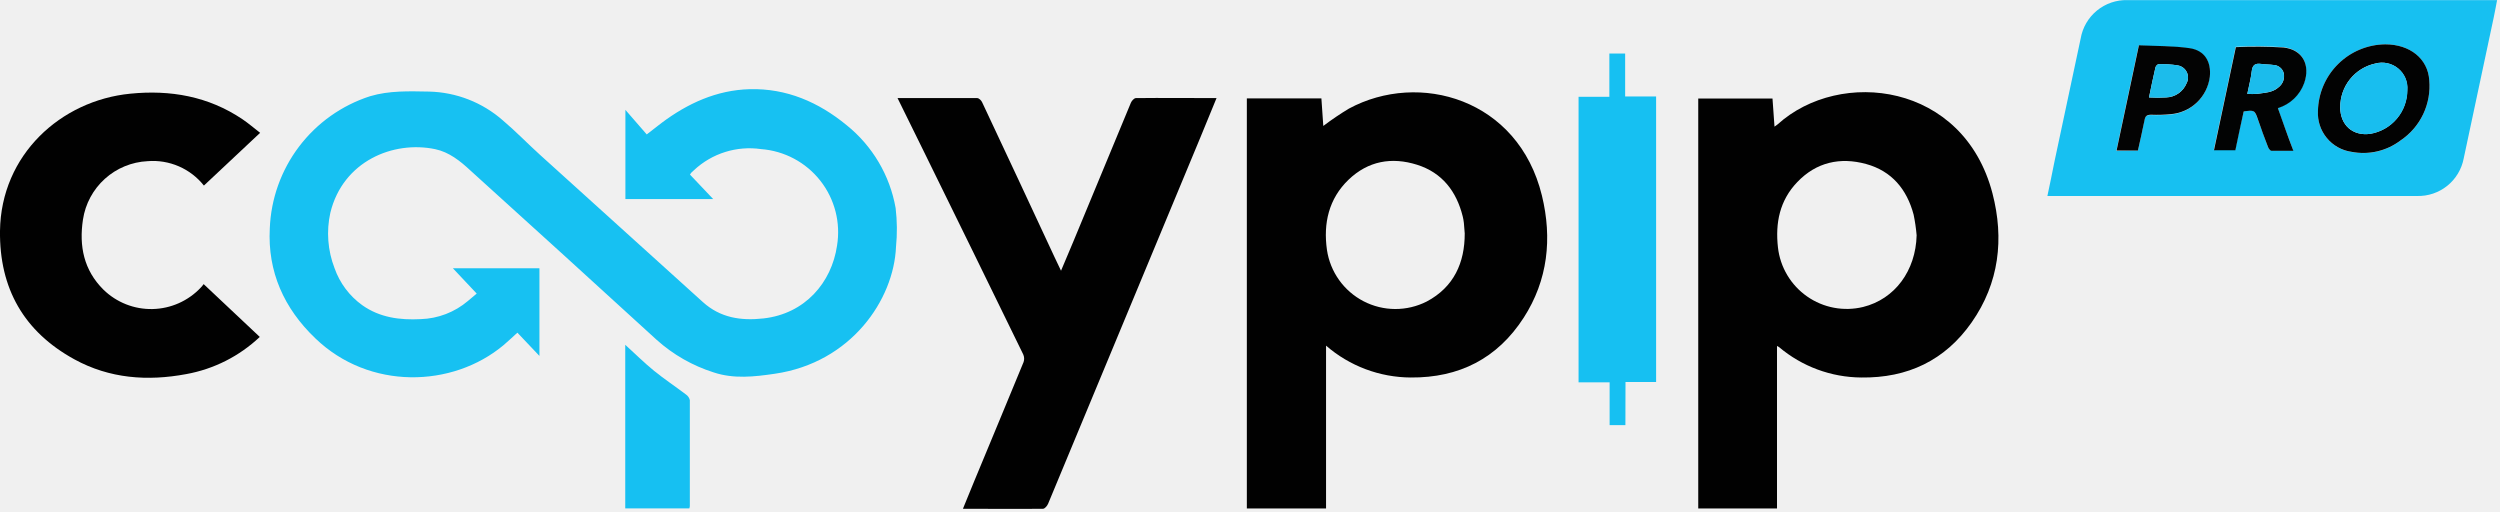
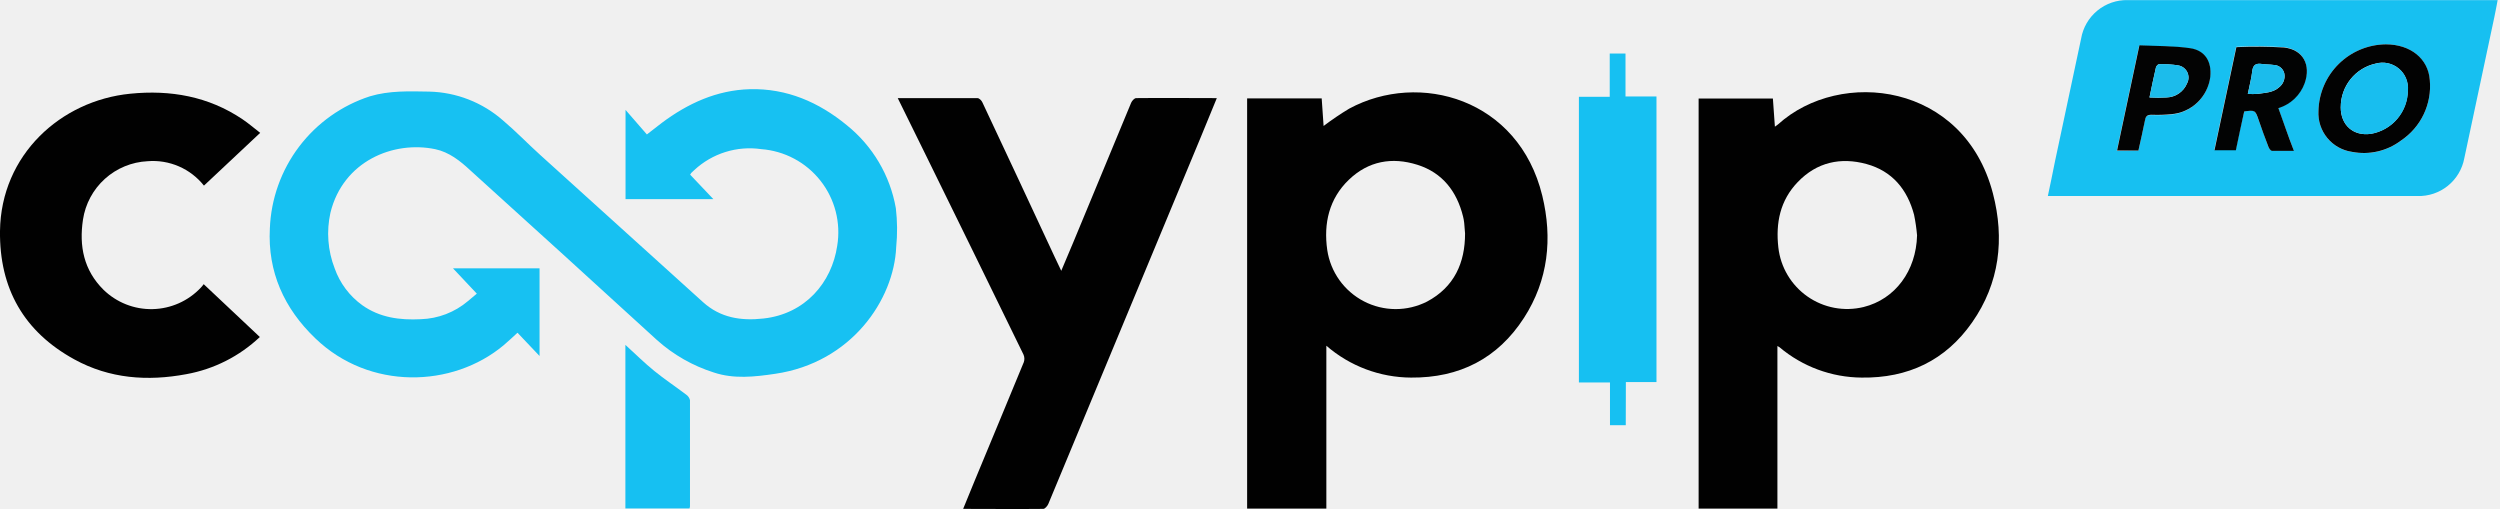
- <svg xmlns="http://www.w3.org/2000/svg" width="499" height="102" viewBox="0 0 499 102" fill="none">
-   <g clip-path="url(#clip0_2891_2)">
-     <path d="M137.72 34.85L142.36 39.74H124.83V21.93L129.09 26.83C130.35 25.83 131.18 25.19 132.03 24.55C137.26 20.63 143.03 17.98 149.64 17.8C157.01 17.61 163.39 20.39 168.98 24.98C174.145 29.129 177.625 35.015 178.77 41.54C179.074 44.117 179.097 46.718 178.84 49.3C178.4 59.78 169.94 72.37 154.66 74.6C150.57 75.2 146.46 75.67 142.44 74.33C138.24 72.999 134.371 70.79 131.09 67.85C118.697 56.517 106.283 45.23 93.85 33.99C91.85 32.13 89.63 30.35 86.85 29.77C78.51 28.03 68.46 32.15 65.94 42.45C65.117 46.148 65.41 50.008 66.78 53.54C67.822 56.504 69.749 59.077 72.3 60.91C75.81 63.4 79.82 63.91 83.96 63.7C87.427 63.596 90.756 62.316 93.4 60.07C93.94 59.6 94.5 59.14 95.15 58.6L90.4 53.55H91.04H107.67V71.04C106.16 69.44 104.75 67.95 103.27 66.4C102.33 67.25 101.44 68.11 100.51 68.89C90.29 77.44 73.7 77.89 62.95 67.54C56.67 61.54 53.4 54.22 53.85 45.6C54.077 39.681 56.117 33.976 59.694 29.255C63.271 24.535 68.213 21.028 73.85 19.21C77.69 18.06 81.68 18.21 85.64 18.28C91.078 18.406 96.297 20.446 100.38 24.04C102.94 26.2 105.27 28.63 107.76 30.88C118.593 40.7 129.437 50.503 140.29 60.29C143.76 63.43 147.88 64.06 152.37 63.56C160.7 62.64 165.99 56.38 167.07 49.05C167.446 46.772 167.343 44.441 166.769 42.206C166.194 39.97 165.161 37.878 163.734 36.064C162.307 34.249 160.518 32.752 158.48 31.666C156.443 30.581 154.202 29.932 151.9 29.76C149.506 29.416 147.066 29.612 144.757 30.333C142.449 31.055 140.332 32.284 138.56 33.93C138.35 34.12 138.14 34.3 137.95 34.5C137.859 34.606 137.781 34.724 137.72 34.85Z" fill="#17C1F2" />
-     <path d="M353.79 19.67L354.19 25.28C354.47 25.07 354.66 24.96 354.82 24.82C367.28 13.55 391.95 16.48 397.7 38.61C400.05 47.66 399.04 56.5 393.54 64.35C388.23 71.94 380.75 75.48 371.49 75.35C365.49 75.303 359.696 73.159 355.11 69.29C355.02 69.22 354.91 69.18 354.69 69.05V101.49H338.97V19.67H353.79ZM382.56 46.97C382.441 45.586 382.241 44.21 381.96 42.85C380.62 37.79 377.59 34.13 372.46 32.73C367.33 31.33 362.55 32.35 358.74 36.34C355.22 40.01 354.33 44.49 354.88 49.4C355.101 51.349 355.734 53.228 356.738 54.913C357.741 56.598 359.092 58.05 360.7 59.173C362.308 60.296 364.137 61.064 366.064 61.425C367.992 61.787 369.974 61.734 371.88 61.27C378.21 59.7 382.38 54.04 382.56 46.97Z" fill="#010101" />
-     <path d="M248.87 19.64H263.75C263.88 21.5 264 23.32 264.13 25.14C265.771 23.897 267.477 22.742 269.24 21.68C283.24 14.12 303.06 19.68 307.77 39.05C309.84 47.58 308.97 55.91 304.12 63.43C298.88 71.55 291.24 75.43 281.58 75.35C275.368 75.317 269.373 73.061 264.68 68.99V101.49H248.87V19.64ZM292.36 46.59C292.29 45.77 292.26 45.13 292.19 44.5C292.143 44.062 292.067 43.627 291.96 43.2C290.72 38.2 287.86 34.46 282.83 32.88C277.8 31.3 273.08 32.11 269.16 35.88C265.24 39.65 264.1 44.56 264.86 49.88C265.179 52.046 266.008 54.105 267.279 55.887C268.55 57.669 270.226 59.124 272.17 60.131C274.114 61.138 276.269 61.668 278.458 61.679C280.647 61.689 282.807 61.179 284.76 60.19C290.23 57.29 292.37 52.4 292.36 46.59Z" fill="#010101" />
-     <path d="M408.65 39.16C409.14 36.76 409.65 34.51 410.07 32.26C411.81 24.07 413.57 15.89 415.3 7.7C415.672 5.512 416.82 3.531 418.533 2.121C420.247 0.71 422.411 -0.035 424.63 0.02C448.897 0.02 473.16 0.02 497.42 0.02C497.69 0.02 497.97 0.02 498.42 0.02C498.19 1.2 498 2.31 497.76 3.42C495.76 12.807 493.76 22.2 491.76 31.6C491.354 33.76 490.19 35.705 488.478 37.083C486.765 38.462 484.617 39.184 482.42 39.12H408.65V39.16ZM476.1 8.85C472.57 8.888 469.193 10.299 466.684 12.783C464.176 15.267 462.733 18.63 462.66 22.16C462.551 24.118 463.183 26.045 464.43 27.559C465.677 29.073 467.447 30.062 469.39 30.33C471.084 30.656 472.827 30.623 474.506 30.232C476.186 29.841 477.765 29.101 479.14 28.06C481.087 26.755 482.646 24.951 483.656 22.836C484.666 20.721 485.089 18.374 484.88 16.04C484.56 11.71 481.03 8.85 476.1 8.85ZM447.84 22.25C449.99 21.93 449.98 21.93 450.65 23.77C451.32 25.61 451.98 27.44 452.65 29.26C452.77 29.57 453.1 30.02 453.35 30.03C454.76 30.11 456.17 30.03 457.72 30.03C457.13 28.44 456.61 27.03 456.11 25.68C455.61 24.33 455.11 22.93 454.63 21.51C455.835 21.145 456.937 20.502 457.849 19.634C458.761 18.765 459.456 17.696 459.88 16.51C461.15 12.84 459.55 9.83 455.72 9.41C452.564 9.216 449.399 9.193 446.24 9.34C444.787 16.16 443.33 23.02 441.87 29.92H446.14C446.43 28.56 446.69 27.27 446.97 25.98C447.25 24.69 447.56 23.5 447.84 22.25ZM426.73 30.04C427.17 27.99 427.64 26.04 428 24.04C428.15 23.19 428.5 22.95 429.34 22.97C430.618 23.023 431.898 22.987 433.17 22.86C435.14 22.716 437 21.894 438.433 20.534C439.866 19.174 440.783 17.36 441.03 15.4C441.39 12.4 440.03 10.14 437.03 9.69C433.7 9.2 430.28 9.28 426.88 9.11C425.36 16.24 423.88 23.11 422.42 30.11L426.73 30.04Z" fill="#17C0F1" />
-     <path d="M179.15 19.58C184.59 19.58 189.82 19.58 195.05 19.58C195.41 19.58 195.9 20.07 196.05 20.45C200.863 30.683 205.65 40.92 210.41 51.16L211.78 54.04C212.63 52.04 213.4 50.22 214.16 48.4C218.013 39.1 221.87 29.8 225.73 20.5C225.9 20.11 226.37 19.58 226.73 19.58C232.04 19.52 237.35 19.58 242.82 19.58C241.72 22.25 240.68 24.81 239.62 27.37C229.493 51.77 219.353 76.163 209.2 100.55C209.03 100.97 208.52 101.55 208.2 101.55C202.93 101.61 197.66 101.55 192.2 101.55C192.98 99.65 193.7 97.86 194.44 96.08C197.73 88.14 201.04 80.21 204.31 72.26C204.477 71.766 204.452 71.227 204.24 70.75C197.647 57.23 191.03 43.72 184.39 30.22L179.15 19.58Z" fill="#010101" />
-     <path d="M40.65 56.71L51.85 67.25C47.784 71.095 42.687 73.673 37.18 74.67C29.44 76.12 21.87 75.57 14.86 71.73C4.78 66.21 -0.14 57.58 -2.48142e-05 46.07C0.21 30.9 12.12 20.07 26 18.7C34 17.9 41.58 19.22 48.38 23.79C49.57 24.59 50.66 25.54 51.92 26.51L40.7 37.04C39.371 35.367 37.65 34.048 35.69 33.198C33.729 32.349 31.589 31.996 29.46 32.17C26.295 32.324 23.281 33.568 20.93 35.692C18.578 37.815 17.034 40.687 16.56 43.82C15.76 49.1 16.71 53.91 20.65 57.82C21.945 59.082 23.477 60.074 25.159 60.738C26.841 61.401 28.638 61.724 30.446 61.685C32.254 61.647 34.035 61.249 35.688 60.515C37.34 59.781 38.83 58.726 40.07 57.41C40.28 57.21 40.44 56.98 40.65 56.71Z" fill="#010101" />
-     <path d="M324.43 84.85H321.28V76.32H315.08V19.32H321.23V10.68H324.38V19.25H330.56V76.25H324.45L324.43 84.85Z" fill="#16C0F2" />
-     <path d="M124.8 68.82C126.8 70.64 128.61 72.44 130.57 74.03C132.53 75.62 134.8 77.14 136.89 78.72C137.29 78.982 137.576 79.386 137.69 79.85C137.69 86.92 137.69 93.99 137.69 101.06C137.671 101.199 137.641 101.336 137.6 101.47H124.8V68.82Z" fill="#16C0F2" />
-     <path d="M476.1 8.85C481.03 8.85 484.59 11.71 484.88 16C485.092 18.337 484.671 20.689 483.661 22.807C482.651 24.926 481.09 26.733 479.14 28.04C477.765 29.081 476.186 29.821 474.506 30.212C472.827 30.603 471.083 30.636 469.39 30.31C467.447 30.042 465.677 29.053 464.43 27.539C463.183 26.025 462.551 24.098 462.66 22.14C462.738 18.614 464.183 15.256 466.691 12.776C469.199 10.296 472.573 8.888 476.1 8.85V8.85ZM467.1 21.37C467.1 24.97 469.6 27.2 473.1 26.71C475.163 26.359 477.036 25.291 478.388 23.693C479.74 22.096 480.484 20.073 480.49 17.98C480.553 17.166 480.42 16.349 480.1 15.598C479.781 14.847 479.286 14.184 478.656 13.665C478.026 13.146 477.28 12.787 476.482 12.617C475.684 12.447 474.857 12.472 474.07 12.69C472.095 13.127 470.328 14.226 469.062 15.805C467.796 17.383 467.108 19.347 467.11 21.37H467.1Z" fill="#020202" />
-     <path d="M447.84 22.25C447.56 23.5 447.28 24.77 447.01 26.05C446.74 27.33 446.47 28.63 446.18 29.99H441.91C443.37 23.103 444.827 16.243 446.28 9.41C449.439 9.263 452.604 9.286 455.76 9.48C459.59 9.9 461.19 12.91 459.92 16.58C459.496 17.766 458.801 18.835 457.889 19.704C456.977 20.572 455.875 21.215 454.67 21.58C455.17 23 455.67 24.38 456.15 25.75C456.63 27.12 457.15 28.51 457.76 30.1C456.21 30.1 454.76 30.1 453.39 30.1C453.14 30.1 452.81 29.64 452.69 29.33C451.98 27.51 451.32 25.67 450.69 23.84C450.06 22.01 449.99 21.93 447.84 22.25ZM448.56 18.74C449.209 18.786 449.861 18.786 450.51 18.74C452.01 18.5 453.61 18.52 454.84 17.39C455.248 17.067 455.559 16.637 455.735 16.148C455.912 15.658 455.948 15.129 455.84 14.62C455.72 14.154 455.45 13.741 455.073 13.443C454.696 13.145 454.231 12.979 453.75 12.97C452.97 12.85 452.16 12.88 451.38 12.77C450.23 12.6 449.59 12.9 449.45 14.21C449.28 15.68 448.88 17.14 448.56 18.74Z" fill="#020303" />
-     <path d="M426.73 30.04H422.47C423.95 23.09 425.41 16.21 426.93 9.04C430.33 9.21 433.75 9.13 437.08 9.62C440.08 10.07 441.39 12.34 441.08 15.33C440.833 17.29 439.916 19.104 438.483 20.464C437.05 21.824 435.19 22.646 433.22 22.79C431.947 22.917 430.668 22.953 429.39 22.9C428.55 22.9 428.2 23.12 428.05 23.97C427.64 26.04 427.17 28.04 426.73 30.04ZM428.94 19.45C430.082 19.52 431.228 19.52 432.37 19.45C433.248 19.422 434.099 19.141 434.821 18.64C435.543 18.14 436.105 17.442 436.44 16.63C436.626 16.283 436.725 15.896 436.729 15.503C436.734 15.109 436.643 14.72 436.466 14.369C436.288 14.018 436.029 13.715 435.709 13.485C435.39 13.256 435.019 13.106 434.63 13.05C433.377 12.848 432.108 12.771 430.84 12.82C430.63 12.82 430.29 13.2 430.23 13.46C429.78 15.36 429.39 17.3 428.94 19.45Z" fill="#030303" />
-     <path d="M467.11 21.37C467.11 19.341 467.804 17.373 469.078 15.794C470.351 14.215 472.127 13.12 474.11 12.69C474.896 12.472 475.724 12.447 476.522 12.617C477.32 12.787 478.066 13.146 478.696 13.665C479.326 14.184 479.821 14.847 480.14 15.598C480.46 16.349 480.593 17.166 480.53 17.98C480.524 20.073 479.78 22.096 478.428 23.693C477.076 25.291 475.203 26.359 473.14 26.71C469.61 27.2 467.09 24.97 467.11 21.37Z" fill="#18BEEF" />
-     <path d="M448.56 18.74C448.88 17.14 449.28 15.68 449.44 14.2C449.58 12.89 450.22 12.59 451.37 12.76C452.15 12.87 452.96 12.84 453.74 12.96C454.221 12.969 454.686 13.135 455.063 13.433C455.44 13.731 455.71 14.144 455.83 14.61C455.938 15.119 455.902 15.648 455.725 16.138C455.549 16.627 455.238 17.058 454.83 17.38C453.6 18.51 452 18.49 450.5 18.73C449.854 18.779 449.206 18.782 448.56 18.74V18.74Z" fill="#1BBCEC" />
-     <path d="M428.94 19.45C429.39 17.3 429.78 15.36 430.23 13.45C430.29 13.19 430.63 12.81 430.84 12.81C432.108 12.761 433.377 12.838 434.63 13.04C435.019 13.096 435.39 13.246 435.709 13.475C436.029 13.705 436.288 14.008 436.466 14.359C436.643 14.71 436.734 15.099 436.729 15.493C436.725 15.886 436.626 16.273 436.44 16.62C436.105 17.432 435.543 18.13 434.821 18.631C434.099 19.131 433.248 19.412 432.37 19.44C431.228 19.514 430.082 19.517 428.94 19.45V19.45Z" fill="#1CBCEB" />
+ <svg xmlns="http://www.w3.org/2000/svg" width="167" height="34" viewBox="0 0 167 34" fill="none">
+   <g clip-path="url(#clip0_2925_805)">
+     <path d="M46.101 11.666L47.654 13.303H41.786V7.341L43.212 8.981C43.634 8.646 43.912 8.432 44.196 8.218C45.947 6.906 47.879 6.019 50.091 5.958C52.558 5.895 54.694 6.825 56.565 8.362C58.294 9.751 59.459 11.721 59.842 13.905C59.944 14.768 59.952 15.639 59.866 16.503C59.718 20.011 56.886 24.226 51.772 24.972C50.403 25.173 49.027 25.33 47.681 24.882C46.275 24.436 44.98 23.697 43.882 22.712C39.733 18.919 35.578 15.14 31.416 11.378C30.746 10.755 30.003 10.159 29.073 9.965C26.281 9.383 22.917 10.762 22.073 14.21C21.798 15.448 21.896 16.74 22.354 17.922C22.703 18.914 23.348 19.776 24.202 20.389C25.377 21.223 26.719 21.393 28.105 21.323C29.266 21.288 30.38 20.86 31.265 20.108C31.446 19.951 31.633 19.797 31.851 19.616L30.261 17.926H30.475H36.042V23.78C35.536 23.245 35.065 22.746 34.569 22.227C34.255 22.512 33.956 22.799 33.645 23.061C30.224 25.923 24.671 26.073 21.072 22.609C18.97 20.6 17.875 18.15 18.026 15.264C18.102 13.283 18.785 11.373 19.982 9.793C21.18 8.213 22.834 7.039 24.721 6.43C26.006 6.046 27.342 6.096 28.668 6.119C30.488 6.161 32.235 6.844 33.602 8.047C34.459 8.77 35.239 9.584 36.072 10.337C39.699 13.624 43.328 16.906 46.961 20.182C48.123 21.233 49.502 21.444 51.005 21.276C53.794 20.968 55.564 18.873 55.926 16.419C56.052 15.657 56.017 14.877 55.825 14.128C55.633 13.38 55.287 12.68 54.809 12.072C54.331 11.465 53.733 10.963 53.05 10.6C52.368 10.237 51.618 10.02 50.848 9.962C50.046 9.847 49.23 9.912 48.457 10.154C47.684 10.396 46.975 10.807 46.382 11.358C46.312 11.421 46.242 11.482 46.178 11.549C46.148 11.584 46.122 11.624 46.101 11.666Z" fill="#17C1F2" />
+     <path d="M118.429 6.584L118.563 8.462C118.657 8.392 118.721 8.355 118.774 8.308C122.945 4.536 131.203 5.517 133.128 12.925C133.915 15.954 133.576 18.913 131.735 21.541C129.958 24.081 127.454 25.267 124.354 25.223C122.346 25.207 120.406 24.49 118.871 23.195C118.841 23.171 118.804 23.158 118.731 23.114V33.973H113.468V6.584H118.429ZM128.06 15.723C128.02 15.26 127.953 14.799 127.859 14.344C127.41 12.65 126.396 11.425 124.679 10.956C122.962 10.488 121.362 10.829 120.086 12.165C118.908 13.393 118.61 14.893 118.794 16.536C118.868 17.189 119.08 17.818 119.416 18.382C119.752 18.946 120.204 19.432 120.742 19.808C121.281 20.184 121.893 20.441 122.538 20.562C123.183 20.683 123.847 20.665 124.485 20.51C126.604 19.984 128 18.09 128.06 15.723Z" fill="#010101" />
+     <path d="M83.308 6.574H88.289C88.332 7.197 88.373 7.806 88.416 8.415C88.965 7.999 89.536 7.613 90.127 7.257C94.813 4.727 101.448 6.588 103.024 13.072C103.717 15.927 103.426 18.716 101.802 21.233C100.048 23.951 97.491 25.25 94.257 25.223C92.178 25.212 90.171 24.457 88.6 23.094V33.973H83.308V6.574ZM97.866 15.596C97.843 15.321 97.832 15.107 97.809 14.896C97.793 14.749 97.768 14.604 97.732 14.461C97.317 12.787 96.359 11.535 94.676 11.006C92.992 10.477 91.412 10.749 90.1 12.011C88.788 13.273 88.406 14.916 88.66 16.697C88.767 17.422 89.045 18.111 89.47 18.708C89.896 19.304 90.457 19.791 91.107 20.128C91.758 20.465 92.48 20.643 93.212 20.647C93.945 20.65 94.668 20.479 95.322 20.148C97.153 19.177 97.869 17.541 97.866 15.596Z" fill="#010101" />
+     <path d="M136.793 13.109C136.957 12.305 137.128 11.552 137.269 10.799C137.851 8.057 138.44 5.319 139.019 2.578C139.144 1.845 139.528 1.182 140.102 0.71C140.675 0.238 141.4 -0.012 142.143 0.007C150.266 0.007 158.388 0.007 166.509 0.007C166.599 0.007 166.693 0.007 166.843 0.007C166.766 0.402 166.703 0.773 166.622 1.145C165.953 4.287 165.283 7.431 164.614 10.578C164.478 11.301 164.088 11.952 163.515 12.413C162.942 12.875 162.223 13.117 161.487 13.095H136.793V13.109ZM159.372 2.962C158.19 2.975 157.06 3.447 156.22 4.279C155.38 5.111 154.897 6.236 154.873 7.418C154.836 8.073 155.048 8.719 155.465 9.225C155.883 9.732 156.475 10.063 157.126 10.153C157.693 10.262 158.276 10.251 158.838 10.12C159.401 9.989 159.929 9.741 160.389 9.393C161.041 8.956 161.563 8.352 161.901 7.644C162.239 6.936 162.381 6.151 162.311 5.369C162.204 3.92 161.022 2.962 159.372 2.962ZM149.912 7.448C150.632 7.341 150.628 7.341 150.853 7.957C151.077 8.573 151.298 9.185 151.522 9.795C151.562 9.898 151.673 10.049 151.756 10.052C152.228 10.079 152.7 10.052 153.219 10.052C153.022 9.52 152.848 9.048 152.68 8.596C152.513 8.144 152.346 7.676 152.185 7.2C152.588 7.078 152.957 6.863 153.262 6.572C153.568 6.282 153.8 5.923 153.942 5.527C154.367 4.298 153.832 3.291 152.55 3.15C151.493 3.085 150.434 3.077 149.376 3.127C148.89 5.409 148.402 7.706 147.914 10.016H149.343C149.44 9.56 149.527 9.128 149.621 8.697C149.714 8.265 149.818 7.867 149.912 7.448ZM142.846 10.056C142.993 9.37 143.15 8.717 143.271 8.047C143.321 7.763 143.438 7.682 143.719 7.689C144.147 7.707 144.575 7.695 145.001 7.652C145.661 7.604 146.283 7.329 146.763 6.874C147.243 6.418 147.55 5.811 147.632 5.155C147.753 4.151 147.298 3.394 146.293 3.244C145.179 3.08 144.034 3.106 142.896 3.05C142.387 5.436 141.891 7.736 141.403 10.079L142.846 10.056Z" fill="#17C0F1" />
+     <path d="M59.969 6.554C61.791 6.554 63.541 6.554 65.292 6.554C65.412 6.554 65.576 6.718 65.627 6.846C67.238 10.271 68.84 13.698 70.434 17.125L70.892 18.09C71.177 17.42 71.434 16.811 71.689 16.202C72.979 13.088 74.27 9.975 75.562 6.862C75.619 6.732 75.776 6.554 75.897 6.554C77.674 6.534 79.452 6.554 81.283 6.554C80.915 7.448 80.566 8.305 80.212 9.162C76.822 17.33 73.427 25.495 70.029 33.659C69.972 33.799 69.801 33.993 69.694 33.993C67.93 34.013 66.166 33.993 64.338 33.993C64.599 33.357 64.84 32.758 65.088 32.162C66.189 29.504 67.297 26.85 68.392 24.189C68.448 24.023 68.439 23.843 68.368 23.683C66.161 19.157 63.946 14.635 61.724 10.116L59.969 6.554Z" fill="#010101" />
+     <path d="M13.607 18.983L17.357 22.512C15.995 23.799 14.289 24.662 12.446 24.995C9.855 25.481 7.321 25.297 4.974 24.011C1.6 22.163 -0.047 19.275 -4.17226e-06 15.422C0.07 10.344 4.057 6.718 8.703 6.26C11.381 5.992 13.919 6.434 16.195 7.964C16.593 8.231 16.958 8.549 17.38 8.874L13.624 12.399C13.179 11.839 12.603 11.397 11.947 11.113C11.291 10.829 10.574 10.71 9.862 10.769C8.802 10.82 7.793 11.237 7.006 11.947C6.219 12.658 5.702 13.62 5.543 14.668C5.276 16.436 5.594 18.046 6.912 19.355C7.346 19.777 7.859 20.11 8.422 20.332C8.985 20.554 9.586 20.662 10.192 20.649C10.797 20.636 11.393 20.503 11.946 20.257C12.499 20.012 12.998 19.658 13.413 19.218C13.483 19.151 13.537 19.074 13.607 18.983Z" fill="#010101" />
+     <path d="M108.601 28.403H107.547V25.548H105.471V6.467H107.53V3.575H108.584V6.444H110.653V25.524H108.608L108.601 28.403Z" fill="#16C0F2" />
+     <path d="M41.776 23.037C42.446 23.646 43.051 24.249 43.708 24.781C44.364 25.313 45.123 25.822 45.823 26.351C45.957 26.439 46.053 26.574 46.091 26.729C46.091 29.096 46.091 31.463 46.091 33.829C46.085 33.876 46.075 33.922 46.061 33.967H41.776V23.037Z" fill="#16C0F2" />
+     <path d="M159.372 2.962C161.022 2.962 162.214 3.92 162.311 5.356C162.382 6.138 162.241 6.925 161.903 7.635C161.565 8.344 161.042 8.949 160.389 9.386C159.929 9.735 159.401 9.982 158.838 10.113C158.276 10.244 157.693 10.255 157.126 10.146C156.475 10.056 155.883 9.725 155.465 9.219C155.048 8.712 154.836 8.067 154.873 7.411C154.899 6.231 155.383 5.107 156.222 4.277C157.062 3.446 158.191 2.975 159.372 2.962V2.962ZM156.359 7.153C156.359 8.359 157.196 9.105 158.368 8.941C159.058 8.823 159.685 8.466 160.138 7.931C160.59 7.397 160.839 6.719 160.841 6.019C160.863 5.746 160.818 5.473 160.711 5.221C160.604 4.97 160.438 4.748 160.227 4.574C160.017 4.401 159.767 4.28 159.5 4.223C159.233 4.167 158.956 4.175 158.692 4.248C158.031 4.394 157.44 4.762 157.016 5.291C156.592 5.819 156.362 6.476 156.362 7.153H156.359Z" fill="#020202" />
+     <path d="M149.912 7.448C149.818 7.867 149.725 8.292 149.634 8.72C149.544 9.149 149.453 9.584 149.356 10.039H147.927C148.416 7.734 148.903 5.437 149.39 3.15C150.447 3.101 151.507 3.109 152.563 3.173C153.845 3.314 154.381 4.322 153.956 5.55C153.814 5.947 153.581 6.305 153.276 6.596C152.971 6.886 152.602 7.101 152.198 7.224C152.366 7.699 152.533 8.161 152.694 8.62C152.854 9.078 153.028 9.544 153.233 10.076C152.714 10.076 152.228 10.076 151.77 10.076C151.686 10.076 151.576 9.922 151.535 9.818C151.298 9.209 151.077 8.593 150.866 7.98C150.655 7.368 150.632 7.341 149.912 7.448ZM150.153 6.273C150.37 6.288 150.588 6.288 150.806 6.273C151.308 6.193 151.843 6.199 152.255 5.821C152.392 5.713 152.496 5.569 152.555 5.405C152.614 5.242 152.626 5.064 152.59 4.894C152.55 4.738 152.46 4.6 152.333 4.5C152.207 4.4 152.051 4.345 151.89 4.342C151.629 4.301 151.358 4.312 151.097 4.275C150.712 4.218 150.498 4.318 150.451 4.757C150.394 5.249 150.26 5.738 150.153 6.273Z" fill="#020303" />
+     <path d="M142.846 10.056H141.42C141.915 7.729 142.404 5.426 142.913 3.026C144.051 3.083 145.195 3.056 146.31 3.22C147.314 3.371 147.753 4.131 147.649 5.132C147.567 5.788 147.259 6.395 146.78 6.85C146.3 7.306 145.678 7.581 145.018 7.629C144.592 7.671 144.164 7.683 143.736 7.666C143.455 7.666 143.338 7.739 143.287 8.024C143.15 8.717 142.993 9.386 142.846 10.056ZM143.585 6.511C143.968 6.534 144.351 6.534 144.734 6.511C145.027 6.501 145.312 6.407 145.554 6.24C145.796 6.072 145.984 5.839 146.096 5.567C146.158 5.451 146.191 5.321 146.193 5.189C146.194 5.058 146.164 4.928 146.105 4.81C146.045 4.692 145.958 4.591 145.851 4.514C145.744 4.437 145.62 4.387 145.49 4.368C145.071 4.301 144.646 4.275 144.221 4.291C144.151 4.291 144.037 4.419 144.017 4.506C143.867 5.142 143.736 5.791 143.585 6.511Z" fill="#030303" />
+     <path d="M156.362 7.153C156.362 6.474 156.595 5.816 157.021 5.287C157.447 4.758 158.042 4.392 158.706 4.248C158.969 4.175 159.246 4.167 159.513 4.223C159.78 4.28 160.03 4.401 160.241 4.574C160.452 4.748 160.617 4.97 160.724 5.221C160.831 5.473 160.876 5.746 160.855 6.019C160.853 6.719 160.604 7.397 160.151 7.931C159.698 8.466 159.072 8.823 158.381 8.941C157.199 9.105 156.356 8.359 156.362 7.153Z" fill="#18BEEF" />
+     <path d="M150.153 6.273C150.26 5.738 150.394 5.249 150.448 4.753C150.494 4.315 150.709 4.214 151.094 4.271C151.355 4.308 151.626 4.298 151.887 4.338C152.048 4.341 152.203 4.397 152.33 4.497C152.456 4.596 152.546 4.735 152.587 4.891C152.623 5.061 152.611 5.238 152.551 5.402C152.492 5.566 152.389 5.71 152.252 5.818C151.84 6.196 151.304 6.189 150.802 6.27C150.586 6.286 150.369 6.287 150.153 6.273V6.273Z" fill="#1BBCEC" />
+     <path d="M143.585 6.511C143.736 5.791 143.867 5.142 144.017 4.502C144.037 4.415 144.151 4.288 144.221 4.288C144.646 4.272 145.071 4.297 145.49 4.365C145.62 4.384 145.744 4.434 145.851 4.511C145.958 4.588 146.045 4.689 146.105 4.807C146.164 4.924 146.194 5.054 146.193 5.186C146.191 5.318 146.158 5.447 146.096 5.563C145.984 5.835 145.796 6.069 145.554 6.236C145.312 6.404 145.027 6.498 144.733 6.507C144.351 6.532 143.968 6.533 143.585 6.511V6.511Z" fill="#1CBCEB" />
  </g>
  <defs>
-     <clipPath id="clip0_2891_2">
-       <rect width="498.43" height="101.57" fill="white" />
+     <clipPath id="clip0_2925_805">
+       <rect width="166.847" height="34" fill="white" />
    </clipPath>
  </defs>
</svg>
